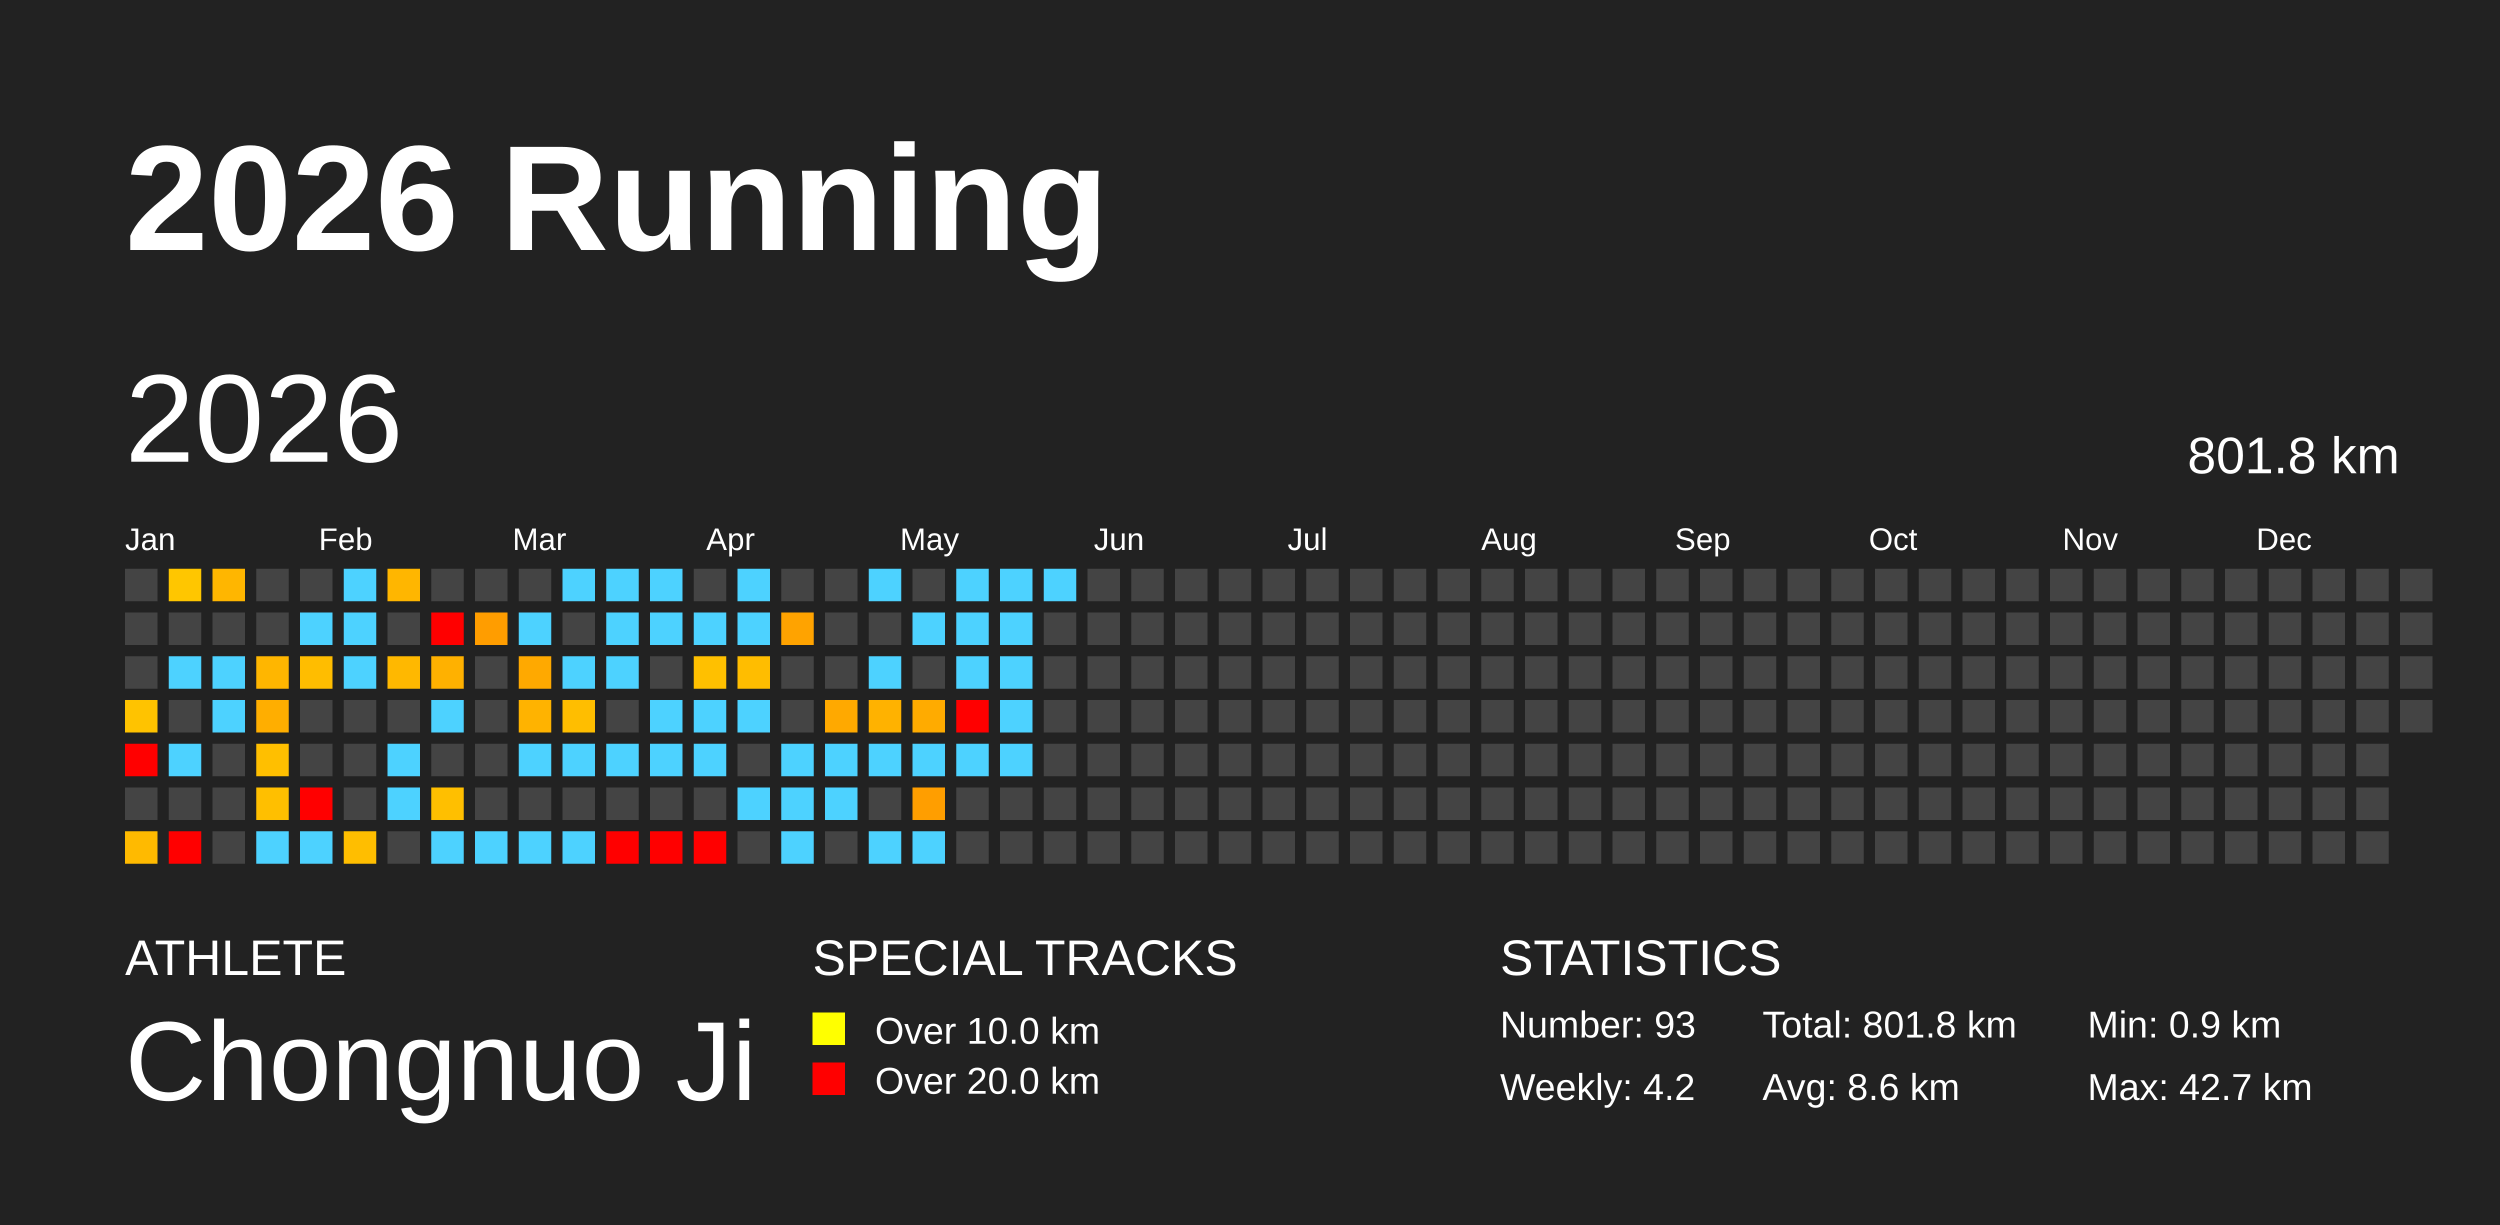
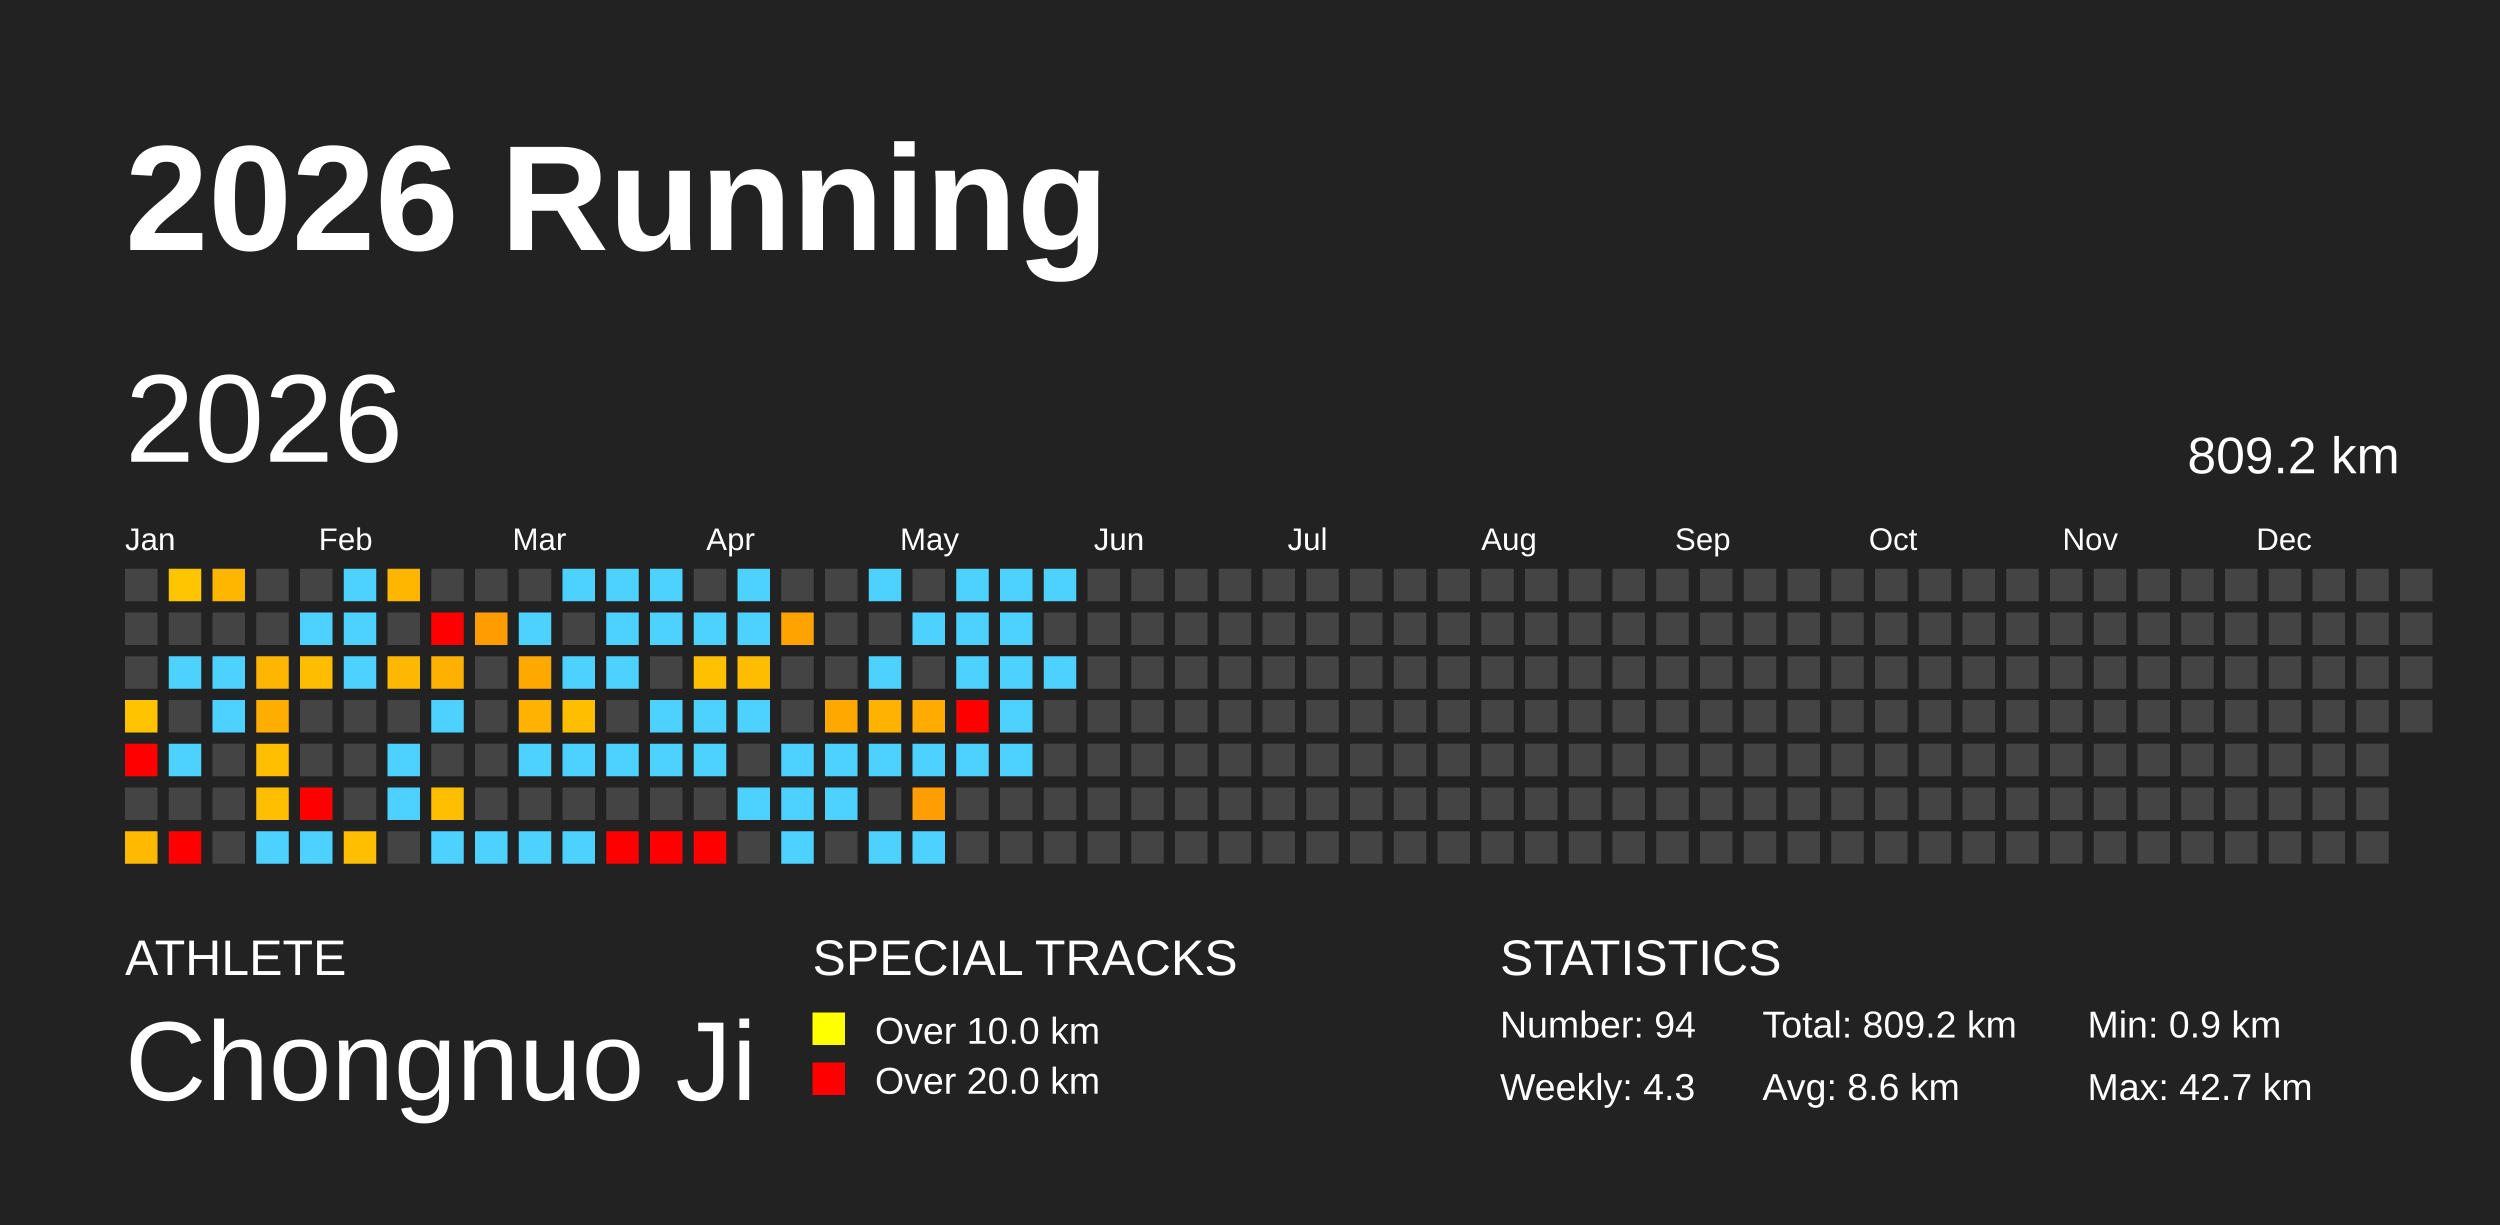
<svg xmlns="http://www.w3.org/2000/svg" baseProfile="full" height="98mm" version="1.1" viewBox="0,0,200,98" width="200mm">
  <defs />
  <rect fill="#222222" height="98" width="200" x="0" y="0" />
  <text fill="#FFFFFF" style="font-size:12px; font-family:Arial; font-weight:bold;" x="10" y="20">2026 Running</text>
  <text fill="#FFFFFF" style="font-size:4px; font-family:Arial" x="10" y="78">ATHLETE</text>
  <text fill="#FFFFFF" style="font-size:9px; font-family:Arial" x="10" y="88">Chongnuo Ji</text>
  <text fill="#FFFFFF" style="font-size:4px; font-family:Arial" x="65" y="78">SPECIAL TRACKS</text>
  <rect fill="yellow" height="2.6" width="2.6" x="65" y="81" />
  <text fill="#FFFFFF" style="font-size:3px; font-family:Arial" x="70" y="83.5">Over 10.0 km</text>
  <rect fill="red" height="2.6" width="2.6" x="65" y="85" />
  <text fill="#FFFFFF" style="font-size:3px; font-family:Arial" x="70" y="87.5">Over 20.0 km</text>
  <text fill="#FFFFFF" style="font-size:4px; font-family:Arial" x="120" y="78">STATISTICS</text>
-   <text fill="#FFFFFF" style="font-size:3px; font-family:Arial" x="120" y="83">Number: 93</text>
-   <text fill="#FFFFFF" style="font-size:3px; font-family:Arial" x="120" y="88">Weekly: 4.2</text>
-   <text fill="#FFFFFF" style="font-size:3px; font-family:Arial" x="141" y="83">Total: 801.8 km</text>
+   <text fill="#FFFFFF" style="font-size:3px; font-family:Arial" x="120" y="83">Number: 94</text>
+   <text fill="#FFFFFF" style="font-size:3px; font-family:Arial" x="120" y="88">Weekly: 4.3</text>
+   <text fill="#FFFFFF" style="font-size:3px; font-family:Arial" x="141" y="83">Total: 809.2 km</text>
  <text fill="#FFFFFF" style="font-size:3px; font-family:Arial" x="141" y="88">Avg: 8.6 km</text>
  <text fill="#FFFFFF" style="font-size:3px; font-family:Arial" x="167" y="83">Min: 0.9 km</text>
  <text fill="#FFFFFF" style="font-size:3px; font-family:Arial" x="167" y="88">Max: 42.7 km</text>
  <text dominant-baseline="hanging" fill="#FFFFFF" style="font-size:10.0px; font-family:Arial;" x="10" y="30">2026</text>
-   <text dominant-baseline="hanging" fill="#FFFFFF" style="font-size:4.125px; font-family:Arial;" x="175" y="35">801.8 km</text>
+   <text dominant-baseline="hanging" fill="#FFFFFF" style="font-size:4.125px; font-family:Arial;" x="175" y="35">809.2 km</text>
  <text fill="#FFFFFF" style="font-size:2.5px; font-family:Arial" x="10.0" y="44">Jan</text>
  <text fill="#FFFFFF" style="font-size:2.5px; font-family:Arial" x="25.5" y="44">Feb</text>
  <text fill="#FFFFFF" style="font-size:2.5px; font-family:Arial" x="41.0" y="44">Mar</text>
  <text fill="#FFFFFF" style="font-size:2.5px; font-family:Arial" x="56.5" y="44">Apr</text>
  <text fill="#FFFFFF" style="font-size:2.5px; font-family:Arial" x="72.0" y="44">May</text>
  <text fill="#FFFFFF" style="font-size:2.5px; font-family:Arial" x="87.5" y="44">Jun</text>
  <text fill="#FFFFFF" style="font-size:2.5px; font-family:Arial" x="103.0" y="44">Jul</text>
  <text fill="#FFFFFF" style="font-size:2.5px; font-family:Arial" x="118.5" y="44">Aug</text>
  <text fill="#FFFFFF" style="font-size:2.5px; font-family:Arial" x="134.0" y="44">Sep</text>
  <text fill="#FFFFFF" style="font-size:2.5px; font-family:Arial" x="149.5" y="44">Oct</text>
  <text fill="#FFFFFF" style="font-size:2.5px; font-family:Arial" x="165.0" y="44">Nov</text>
  <text fill="#FFFFFF" style="font-size:2.5px; font-family:Arial" x="180.5" y="44">Dec</text>
  <rect fill="#444444" height="2.6" width="2.6" x="10.0" y="45.5" />
  <rect fill="#444444" height="2.6" width="2.6" x="10.0" y="49.0" />
  <rect fill="#444444" height="2.6" width="2.6" x="10.0" y="52.5" />
  <rect fill="#ffc300" height="2.6" width="2.6" x="10.0" y="56.0" />
  <rect fill="red" height="2.6" width="2.6" x="10.0" y="59.5" />
  <rect fill="#444444" height="2.6" width="2.6" x="10.0" y="63.0" />
  <rect fill="#ffba00" height="2.6" width="2.6" x="10.0" y="66.5" />
  <rect fill="#ffc600" height="2.6" width="2.6" x="13.5" y="45.5" />
  <rect fill="#444444" height="2.6" width="2.6" x="13.5" y="49.0" />
  <rect fill="#4dd2ff" height="2.6" width="2.6" x="13.5" y="52.5" />
  <rect fill="#444444" height="2.6" width="2.6" x="13.5" y="56.0" />
  <rect fill="#4dd2ff" height="2.6" width="2.6" x="13.5" y="59.5" />
  <rect fill="#444444" height="2.6" width="2.6" x="13.5" y="63.0" />
  <rect fill="red" height="2.6" width="2.6" x="13.5" y="66.5" />
  <rect fill="#ffb600" height="2.6" width="2.6" x="17.0" y="45.5" />
  <rect fill="#444444" height="2.6" width="2.6" x="17.0" y="49.0" />
  <rect fill="#4dd2ff" height="2.6" width="2.6" x="17.0" y="52.5" />
  <rect fill="#4dd2ff" height="2.6" width="2.6" x="17.0" y="56.0" />
  <rect fill="#444444" height="2.6" width="2.6" x="17.0" y="59.5" />
  <rect fill="#444444" height="2.6" width="2.6" x="17.0" y="63.0" />
  <rect fill="#444444" height="2.6" width="2.6" x="17.0" y="66.5" />
  <rect fill="#444444" height="2.6" width="2.6" x="20.5" y="45.5" />
  <rect fill="#444444" height="2.6" width="2.6" x="20.5" y="49.0" />
  <rect fill="#ffb600" height="2.6" width="2.6" x="20.5" y="52.5" />
  <rect fill="#ffae00" height="2.6" width="2.6" x="20.5" y="56.0" />
  <rect fill="#ffbf00" height="2.6" width="2.6" x="20.5" y="59.5" />
  <rect fill="#ffbf00" height="2.6" width="2.6" x="20.5" y="63.0" />
  <rect fill="#4dd2ff" height="2.6" width="2.6" x="20.5" y="66.5" />
  <rect fill="#444444" height="2.6" width="2.6" x="24.0" y="45.5" />
  <rect fill="#4dd2ff" height="2.6" width="2.6" x="24.0" y="49.0" />
  <rect fill="#ffbd00" height="2.6" width="2.6" x="24.0" y="52.5" />
  <rect fill="#444444" height="2.6" width="2.6" x="24.0" y="56.0" />
  <rect fill="#444444" height="2.6" width="2.6" x="24.0" y="59.5" />
  <rect fill="red" height="2.6" width="2.6" x="24.0" y="63.0" />
  <rect fill="#4dd2ff" height="2.6" width="2.6" x="24.0" y="66.5" />
  <rect fill="#4dd2ff" height="2.6" width="2.6" x="27.5" y="45.5" />
  <rect fill="#4dd2ff" height="2.6" width="2.6" x="27.5" y="49.0" />
  <rect fill="#4dd2ff" height="2.6" width="2.6" x="27.5" y="52.5" />
  <rect fill="#444444" height="2.6" width="2.6" x="27.5" y="56.0" />
  <rect fill="#444444" height="2.6" width="2.6" x="27.5" y="59.5" />
  <rect fill="#444444" height="2.6" width="2.6" x="27.5" y="63.0" />
  <rect fill="#ffbe00" height="2.6" width="2.6" x="27.5" y="66.5" />
  <rect fill="#ffb600" height="2.6" width="2.6" x="31.0" y="45.5" />
  <rect fill="#444444" height="2.6" width="2.6" x="31.0" y="49.0" />
  <rect fill="#ffb800" height="2.6" width="2.6" x="31.0" y="52.5" />
  <rect fill="#444444" height="2.6" width="2.6" x="31.0" y="56.0" />
  <rect fill="#4dd2ff" height="2.6" width="2.6" x="31.0" y="59.5" />
  <rect fill="#4dd2ff" height="2.6" width="2.6" x="31.0" y="63.0" />
  <rect fill="#444444" height="2.6" width="2.6" x="31.0" y="66.5" />
  <rect fill="#444444" height="2.6" width="2.6" x="34.5" y="45.5" />
  <rect fill="red" height="2.6" width="2.6" x="34.5" y="49.0" />
  <rect fill="#ffb100" height="2.6" width="2.6" x="34.5" y="52.5" />
  <rect fill="#4dd2ff" height="2.6" width="2.6" x="34.5" y="56.0" />
  <rect fill="#444444" height="2.6" width="2.6" x="34.5" y="59.5" />
  <rect fill="#ffbf00" height="2.6" width="2.6" x="34.5" y="63.0" />
  <rect fill="#4dd2ff" height="2.6" width="2.6" x="34.5" y="66.5" />
  <rect fill="#444444" height="2.6" width="2.6" x="38.0" y="45.5" />
  <rect fill="#ff9d00" height="2.6" width="2.6" x="38.0" y="49.0" />
  <rect fill="#444444" height="2.6" width="2.6" x="38.0" y="52.5" />
  <rect fill="#444444" height="2.6" width="2.6" x="38.0" y="56.0" />
  <rect fill="#444444" height="2.6" width="2.6" x="38.0" y="59.5" />
  <rect fill="#444444" height="2.6" width="2.6" x="38.0" y="63.0" />
  <rect fill="#4dd2ff" height="2.6" width="2.6" x="38.0" y="66.5" />
  <rect fill="#444444" height="2.6" width="2.6" x="41.5" y="45.5" />
  <rect fill="#4dd2ff" height="2.6" width="2.6" x="41.5" y="49.0" />
  <rect fill="#ffa900" height="2.6" width="2.6" x="41.5" y="52.5" />
  <rect fill="#ffb300" height="2.6" width="2.6" x="41.5" y="56.0" />
  <rect fill="#4dd2ff" height="2.6" width="2.6" x="41.5" y="59.5" />
  <rect fill="#444444" height="2.6" width="2.6" x="41.5" y="63.0" />
  <rect fill="#4dd2ff" height="2.6" width="2.6" x="41.5" y="66.5" />
  <rect fill="#4dd2ff" height="2.6" width="2.6" x="45.0" y="45.5" />
  <rect fill="#444444" height="2.6" width="2.6" x="45.0" y="49.0" />
  <rect fill="#4dd2ff" height="2.6" width="2.6" x="45.0" y="52.5" />
  <rect fill="#ffbe00" height="2.6" width="2.6" x="45.0" y="56.0" />
  <rect fill="#4dd2ff" height="2.6" width="2.6" x="45.0" y="59.5" />
  <rect fill="#444444" height="2.6" width="2.6" x="45.0" y="63.0" />
  <rect fill="#4dd2ff" height="2.6" width="2.6" x="45.0" y="66.5" />
  <rect fill="#4dd2ff" height="2.6" width="2.6" x="48.5" y="45.5" />
  <rect fill="#4dd2ff" height="2.6" width="2.6" x="48.5" y="49.0" />
  <rect fill="#4dd2ff" height="2.6" width="2.6" x="48.5" y="52.5" />
  <rect fill="#444444" height="2.6" width="2.6" x="48.5" y="56.0" />
  <rect fill="#4dd2ff" height="2.6" width="2.6" x="48.5" y="59.5" />
  <rect fill="#444444" height="2.6" width="2.6" x="48.5" y="63.0" />
  <rect fill="red" height="2.6" width="2.6" x="48.5" y="66.5" />
  <rect fill="#4dd2ff" height="2.6" width="2.6" x="52.0" y="45.5" />
  <rect fill="#4dd2ff" height="2.6" width="2.6" x="52.0" y="49.0" />
  <rect fill="#444444" height="2.6" width="2.6" x="52.0" y="52.5" />
  <rect fill="#4dd2ff" height="2.6" width="2.6" x="52.0" y="56.0" />
  <rect fill="#4dd2ff" height="2.6" width="2.6" x="52.0" y="59.5" />
  <rect fill="#444444" height="2.6" width="2.6" x="52.0" y="63.0" />
  <rect fill="red" height="2.6" width="2.6" x="52.0" y="66.5" />
  <rect fill="#444444" height="2.6" width="2.6" x="55.5" y="45.5" />
  <rect fill="#4dd2ff" height="2.6" width="2.6" x="55.5" y="49.0" />
  <rect fill="#ffc000" height="2.6" width="2.6" x="55.5" y="52.5" />
  <rect fill="#4dd2ff" height="2.6" width="2.6" x="55.5" y="56.0" />
  <rect fill="#4dd2ff" height="2.6" width="2.6" x="55.5" y="59.5" />
  <rect fill="#444444" height="2.6" width="2.6" x="55.5" y="63.0" />
  <rect fill="red" height="2.6" width="2.6" x="55.5" y="66.5" />
  <rect fill="#4dd2ff" height="2.6" width="2.6" x="59.0" y="45.5" />
  <rect fill="#4dd2ff" height="2.6" width="2.6" x="59.0" y="49.0" />
  <rect fill="#ffbd00" height="2.6" width="2.6" x="59.0" y="52.5" />
  <rect fill="#4dd2ff" height="2.6" width="2.6" x="59.0" y="56.0" />
  <rect fill="#444444" height="2.6" width="2.6" x="59.0" y="59.5" />
  <rect fill="#4dd2ff" height="2.6" width="2.6" x="59.0" y="63.0" />
  <rect fill="#444444" height="2.6" width="2.6" x="59.0" y="66.5" />
  <rect fill="#444444" height="2.6" width="2.6" x="62.5" y="45.5" />
  <rect fill="#ffa300" height="2.6" width="2.6" x="62.5" y="49.0" />
  <rect fill="#444444" height="2.6" width="2.6" x="62.5" y="52.5" />
  <rect fill="#444444" height="2.6" width="2.6" x="62.5" y="56.0" />
  <rect fill="#4dd2ff" height="2.6" width="2.6" x="62.5" y="59.5" />
  <rect fill="#4dd2ff" height="2.6" width="2.6" x="62.5" y="63.0" />
  <rect fill="#4dd2ff" height="2.6" width="2.6" x="62.5" y="66.5" />
  <rect fill="#444444" height="2.6" width="2.6" x="66.0" y="45.5" />
  <rect fill="#444444" height="2.6" width="2.6" x="66.0" y="49.0" />
  <rect fill="#444444" height="2.6" width="2.6" x="66.0" y="52.5" />
  <rect fill="#ffa900" height="2.6" width="2.6" x="66.0" y="56.0" />
  <rect fill="#4dd2ff" height="2.6" width="2.6" x="66.0" y="59.5" />
  <rect fill="#4dd2ff" height="2.6" width="2.6" x="66.0" y="63.0" />
  <rect fill="#444444" height="2.6" width="2.6" x="66.0" y="66.5" />
  <rect fill="#4dd2ff" height="2.6" width="2.6" x="69.5" y="45.5" />
  <rect fill="#444444" height="2.6" width="2.6" x="69.5" y="49.0" />
  <rect fill="#4dd2ff" height="2.6" width="2.6" x="69.5" y="52.5" />
  <rect fill="#ffb200" height="2.6" width="2.6" x="69.5" y="56.0" />
  <rect fill="#4dd2ff" height="2.6" width="2.6" x="69.5" y="59.5" />
  <rect fill="#444444" height="2.6" width="2.6" x="69.5" y="63.0" />
  <rect fill="#4dd2ff" height="2.6" width="2.6" x="69.5" y="66.5" />
  <rect fill="#444444" height="2.6" width="2.6" x="73.0" y="45.5" />
  <rect fill="#4dd2ff" height="2.6" width="2.6" x="73.0" y="49.0" />
  <rect fill="#444444" height="2.6" width="2.6" x="73.0" y="52.5" />
  <rect fill="#ffab00" height="2.6" width="2.6" x="73.0" y="56.0" />
  <rect fill="#4dd2ff" height="2.6" width="2.6" x="73.0" y="59.5" />
  <rect fill="#ff9e00" height="2.6" width="2.6" x="73.0" y="63.0" />
  <rect fill="#4dd2ff" height="2.6" width="2.6" x="73.0" y="66.5" />
  <rect fill="#4dd2ff" height="2.6" width="2.6" x="76.5" y="45.5" />
  <rect fill="#4dd2ff" height="2.6" width="2.6" x="76.5" y="49.0" />
  <rect fill="#4dd2ff" height="2.6" width="2.6" x="76.5" y="52.5" />
  <rect fill="red" height="2.6" width="2.6" x="76.5" y="56.0" />
  <rect fill="#4dd2ff" height="2.6" width="2.6" x="76.5" y="59.5" />
  <rect fill="#444444" height="2.6" width="2.6" x="76.5" y="63.0" />
  <rect fill="#444444" height="2.6" width="2.6" x="76.5" y="66.5" />
  <rect fill="#4dd2ff" height="2.6" width="2.6" x="80.0" y="45.5" />
  <rect fill="#4dd2ff" height="2.6" width="2.6" x="80.0" y="49.0" />
  <rect fill="#4dd2ff" height="2.6" width="2.6" x="80.0" y="52.5" />
  <rect fill="#4dd2ff" height="2.6" width="2.6" x="80.0" y="56.0" />
  <rect fill="#4dd2ff" height="2.6" width="2.6" x="80.0" y="59.5" />
  <rect fill="#444444" height="2.6" width="2.6" x="80.0" y="63.0" />
  <rect fill="#444444" height="2.6" width="2.6" x="80.0" y="66.5" />
  <rect fill="#4dd2ff" height="2.6" width="2.6" x="83.5" y="45.5" />
  <rect fill="#444444" height="2.6" width="2.6" x="83.5" y="49.0" />
-   <rect fill="#444444" height="2.6" width="2.6" x="83.5" y="52.5" />
+   <rect fill="#4dd2ff" height="2.6" width="2.6" x="83.5" y="52.5" />
  <rect fill="#444444" height="2.6" width="2.6" x="83.5" y="56.0" />
  <rect fill="#444444" height="2.6" width="2.6" x="83.5" y="59.5" />
  <rect fill="#444444" height="2.6" width="2.6" x="83.5" y="63.0" />
  <rect fill="#444444" height="2.6" width="2.6" x="83.5" y="66.5" />
  <rect fill="#444444" height="2.6" width="2.6" x="87.0" y="45.5" />
  <rect fill="#444444" height="2.6" width="2.6" x="87.0" y="49.0" />
  <rect fill="#444444" height="2.6" width="2.6" x="87.0" y="52.5" />
  <rect fill="#444444" height="2.6" width="2.6" x="87.0" y="56.0" />
  <rect fill="#444444" height="2.6" width="2.6" x="87.0" y="59.5" />
  <rect fill="#444444" height="2.6" width="2.6" x="87.0" y="63.0" />
  <rect fill="#444444" height="2.6" width="2.6" x="87.0" y="66.5" />
  <rect fill="#444444" height="2.6" width="2.6" x="90.5" y="45.5" />
  <rect fill="#444444" height="2.6" width="2.6" x="90.5" y="49.0" />
  <rect fill="#444444" height="2.6" width="2.6" x="90.5" y="52.5" />
  <rect fill="#444444" height="2.6" width="2.6" x="90.5" y="56.0" />
  <rect fill="#444444" height="2.6" width="2.6" x="90.5" y="59.5" />
  <rect fill="#444444" height="2.6" width="2.6" x="90.5" y="63.0" />
  <rect fill="#444444" height="2.6" width="2.6" x="90.5" y="66.5" />
  <rect fill="#444444" height="2.6" width="2.6" x="94.0" y="45.5" />
  <rect fill="#444444" height="2.6" width="2.6" x="94.0" y="49.0" />
  <rect fill="#444444" height="2.6" width="2.6" x="94.0" y="52.5" />
  <rect fill="#444444" height="2.6" width="2.6" x="94.0" y="56.0" />
  <rect fill="#444444" height="2.6" width="2.6" x="94.0" y="59.5" />
  <rect fill="#444444" height="2.6" width="2.6" x="94.0" y="63.0" />
  <rect fill="#444444" height="2.6" width="2.6" x="94.0" y="66.5" />
  <rect fill="#444444" height="2.6" width="2.6" x="97.5" y="45.5" />
  <rect fill="#444444" height="2.6" width="2.6" x="97.5" y="49.0" />
  <rect fill="#444444" height="2.6" width="2.6" x="97.5" y="52.5" />
  <rect fill="#444444" height="2.6" width="2.6" x="97.5" y="56.0" />
  <rect fill="#444444" height="2.6" width="2.6" x="97.5" y="59.5" />
  <rect fill="#444444" height="2.6" width="2.6" x="97.5" y="63.0" />
  <rect fill="#444444" height="2.6" width="2.6" x="97.5" y="66.5" />
  <rect fill="#444444" height="2.6" width="2.6" x="101.0" y="45.5" />
  <rect fill="#444444" height="2.6" width="2.6" x="101.0" y="49.0" />
  <rect fill="#444444" height="2.6" width="2.6" x="101.0" y="52.5" />
  <rect fill="#444444" height="2.6" width="2.6" x="101.0" y="56.0" />
  <rect fill="#444444" height="2.6" width="2.6" x="101.0" y="59.5" />
  <rect fill="#444444" height="2.6" width="2.6" x="101.0" y="63.0" />
  <rect fill="#444444" height="2.6" width="2.6" x="101.0" y="66.5" />
  <rect fill="#444444" height="2.6" width="2.6" x="104.5" y="45.5" />
  <rect fill="#444444" height="2.6" width="2.6" x="104.5" y="49.0" />
  <rect fill="#444444" height="2.6" width="2.6" x="104.5" y="52.5" />
  <rect fill="#444444" height="2.6" width="2.6" x="104.5" y="56.0" />
  <rect fill="#444444" height="2.6" width="2.6" x="104.5" y="59.5" />
  <rect fill="#444444" height="2.6" width="2.6" x="104.5" y="63.0" />
  <rect fill="#444444" height="2.6" width="2.6" x="104.5" y="66.5" />
  <rect fill="#444444" height="2.6" width="2.6" x="108.0" y="45.5" />
  <rect fill="#444444" height="2.6" width="2.6" x="108.0" y="49.0" />
  <rect fill="#444444" height="2.6" width="2.6" x="108.0" y="52.5" />
  <rect fill="#444444" height="2.6" width="2.6" x="108.0" y="56.0" />
  <rect fill="#444444" height="2.6" width="2.6" x="108.0" y="59.5" />
  <rect fill="#444444" height="2.6" width="2.6" x="108.0" y="63.0" />
  <rect fill="#444444" height="2.6" width="2.6" x="108.0" y="66.5" />
  <rect fill="#444444" height="2.6" width="2.6" x="111.5" y="45.5" />
  <rect fill="#444444" height="2.6" width="2.6" x="111.5" y="49.0" />
  <rect fill="#444444" height="2.6" width="2.6" x="111.5" y="52.5" />
  <rect fill="#444444" height="2.6" width="2.6" x="111.5" y="56.0" />
  <rect fill="#444444" height="2.6" width="2.6" x="111.5" y="59.5" />
  <rect fill="#444444" height="2.6" width="2.6" x="111.5" y="63.0" />
  <rect fill="#444444" height="2.6" width="2.6" x="111.5" y="66.5" />
  <rect fill="#444444" height="2.6" width="2.6" x="115.0" y="45.5" />
  <rect fill="#444444" height="2.6" width="2.6" x="115.0" y="49.0" />
  <rect fill="#444444" height="2.6" width="2.6" x="115.0" y="52.5" />
  <rect fill="#444444" height="2.6" width="2.6" x="115.0" y="56.0" />
  <rect fill="#444444" height="2.6" width="2.6" x="115.0" y="59.5" />
  <rect fill="#444444" height="2.6" width="2.6" x="115.0" y="63.0" />
  <rect fill="#444444" height="2.6" width="2.6" x="115.0" y="66.5" />
  <rect fill="#444444" height="2.6" width="2.6" x="118.5" y="45.5" />
  <rect fill="#444444" height="2.6" width="2.6" x="118.5" y="49.0" />
  <rect fill="#444444" height="2.6" width="2.6" x="118.5" y="52.5" />
  <rect fill="#444444" height="2.6" width="2.6" x="118.5" y="56.0" />
  <rect fill="#444444" height="2.6" width="2.6" x="118.5" y="59.5" />
  <rect fill="#444444" height="2.6" width="2.6" x="118.5" y="63.0" />
  <rect fill="#444444" height="2.6" width="2.6" x="118.5" y="66.5" />
  <rect fill="#444444" height="2.6" width="2.6" x="122.0" y="45.5" />
  <rect fill="#444444" height="2.6" width="2.6" x="122.0" y="49.0" />
  <rect fill="#444444" height="2.6" width="2.6" x="122.0" y="52.5" />
  <rect fill="#444444" height="2.6" width="2.6" x="122.0" y="56.0" />
  <rect fill="#444444" height="2.6" width="2.6" x="122.0" y="59.5" />
  <rect fill="#444444" height="2.6" width="2.6" x="122.0" y="63.0" />
  <rect fill="#444444" height="2.6" width="2.6" x="122.0" y="66.5" />
  <rect fill="#444444" height="2.6" width="2.6" x="125.5" y="45.5" />
  <rect fill="#444444" height="2.6" width="2.6" x="125.5" y="49.0" />
  <rect fill="#444444" height="2.6" width="2.6" x="125.5" y="52.5" />
  <rect fill="#444444" height="2.6" width="2.6" x="125.5" y="56.0" />
  <rect fill="#444444" height="2.6" width="2.6" x="125.5" y="59.5" />
  <rect fill="#444444" height="2.6" width="2.6" x="125.5" y="63.0" />
  <rect fill="#444444" height="2.6" width="2.6" x="125.5" y="66.5" />
  <rect fill="#444444" height="2.6" width="2.6" x="129.0" y="45.5" />
  <rect fill="#444444" height="2.6" width="2.6" x="129.0" y="49.0" />
  <rect fill="#444444" height="2.6" width="2.6" x="129.0" y="52.5" />
  <rect fill="#444444" height="2.6" width="2.6" x="129.0" y="56.0" />
  <rect fill="#444444" height="2.6" width="2.6" x="129.0" y="59.5" />
  <rect fill="#444444" height="2.6" width="2.6" x="129.0" y="63.0" />
  <rect fill="#444444" height="2.6" width="2.6" x="129.0" y="66.5" />
  <rect fill="#444444" height="2.6" width="2.6" x="132.5" y="45.5" />
  <rect fill="#444444" height="2.6" width="2.6" x="132.5" y="49.0" />
  <rect fill="#444444" height="2.6" width="2.6" x="132.5" y="52.5" />
  <rect fill="#444444" height="2.6" width="2.6" x="132.5" y="56.0" />
  <rect fill="#444444" height="2.6" width="2.6" x="132.5" y="59.5" />
  <rect fill="#444444" height="2.6" width="2.6" x="132.5" y="63.0" />
  <rect fill="#444444" height="2.6" width="2.6" x="132.5" y="66.5" />
  <rect fill="#444444" height="2.6" width="2.6" x="136.0" y="45.5" />
  <rect fill="#444444" height="2.6" width="2.6" x="136.0" y="49.0" />
  <rect fill="#444444" height="2.6" width="2.6" x="136.0" y="52.5" />
  <rect fill="#444444" height="2.6" width="2.6" x="136.0" y="56.0" />
  <rect fill="#444444" height="2.6" width="2.6" x="136.0" y="59.5" />
  <rect fill="#444444" height="2.6" width="2.6" x="136.0" y="63.0" />
  <rect fill="#444444" height="2.6" width="2.6" x="136.0" y="66.5" />
  <rect fill="#444444" height="2.6" width="2.6" x="139.5" y="45.5" />
  <rect fill="#444444" height="2.6" width="2.6" x="139.5" y="49.0" />
  <rect fill="#444444" height="2.6" width="2.6" x="139.5" y="52.5" />
  <rect fill="#444444" height="2.6" width="2.6" x="139.5" y="56.0" />
  <rect fill="#444444" height="2.6" width="2.6" x="139.5" y="59.5" />
  <rect fill="#444444" height="2.6" width="2.6" x="139.5" y="63.0" />
  <rect fill="#444444" height="2.6" width="2.6" x="139.5" y="66.5" />
  <rect fill="#444444" height="2.6" width="2.6" x="143.0" y="45.5" />
  <rect fill="#444444" height="2.6" width="2.6" x="143.0" y="49.0" />
  <rect fill="#444444" height="2.6" width="2.6" x="143.0" y="52.5" />
  <rect fill="#444444" height="2.6" width="2.6" x="143.0" y="56.0" />
  <rect fill="#444444" height="2.6" width="2.6" x="143.0" y="59.5" />
  <rect fill="#444444" height="2.6" width="2.6" x="143.0" y="63.0" />
  <rect fill="#444444" height="2.6" width="2.6" x="143.0" y="66.5" />
  <rect fill="#444444" height="2.6" width="2.6" x="146.5" y="45.5" />
  <rect fill="#444444" height="2.6" width="2.6" x="146.5" y="49.0" />
  <rect fill="#444444" height="2.6" width="2.6" x="146.5" y="52.5" />
  <rect fill="#444444" height="2.6" width="2.6" x="146.5" y="56.0" />
  <rect fill="#444444" height="2.6" width="2.6" x="146.5" y="59.5" />
  <rect fill="#444444" height="2.6" width="2.6" x="146.5" y="63.0" />
  <rect fill="#444444" height="2.6" width="2.6" x="146.5" y="66.5" />
  <rect fill="#444444" height="2.6" width="2.6" x="150.0" y="45.5" />
  <rect fill="#444444" height="2.6" width="2.6" x="150.0" y="49.0" />
  <rect fill="#444444" height="2.6" width="2.6" x="150.0" y="52.5" />
  <rect fill="#444444" height="2.6" width="2.6" x="150.0" y="56.0" />
  <rect fill="#444444" height="2.6" width="2.6" x="150.0" y="59.5" />
  <rect fill="#444444" height="2.6" width="2.6" x="150.0" y="63.0" />
  <rect fill="#444444" height="2.6" width="2.6" x="150.0" y="66.5" />
  <rect fill="#444444" height="2.6" width="2.6" x="153.5" y="45.5" />
  <rect fill="#444444" height="2.6" width="2.6" x="153.5" y="49.0" />
  <rect fill="#444444" height="2.6" width="2.6" x="153.5" y="52.5" />
  <rect fill="#444444" height="2.6" width="2.6" x="153.5" y="56.0" />
  <rect fill="#444444" height="2.6" width="2.6" x="153.5" y="59.5" />
  <rect fill="#444444" height="2.6" width="2.6" x="153.5" y="63.0" />
  <rect fill="#444444" height="2.6" width="2.6" x="153.5" y="66.5" />
  <rect fill="#444444" height="2.6" width="2.6" x="157.0" y="45.5" />
  <rect fill="#444444" height="2.6" width="2.6" x="157.0" y="49.0" />
  <rect fill="#444444" height="2.6" width="2.6" x="157.0" y="52.5" />
  <rect fill="#444444" height="2.6" width="2.6" x="157.0" y="56.0" />
  <rect fill="#444444" height="2.6" width="2.6" x="157.0" y="59.5" />
  <rect fill="#444444" height="2.6" width="2.6" x="157.0" y="63.0" />
  <rect fill="#444444" height="2.6" width="2.6" x="157.0" y="66.5" />
  <rect fill="#444444" height="2.6" width="2.6" x="160.5" y="45.5" />
  <rect fill="#444444" height="2.6" width="2.6" x="160.5" y="49.0" />
  <rect fill="#444444" height="2.6" width="2.6" x="160.5" y="52.5" />
  <rect fill="#444444" height="2.6" width="2.6" x="160.5" y="56.0" />
  <rect fill="#444444" height="2.6" width="2.6" x="160.5" y="59.5" />
  <rect fill="#444444" height="2.6" width="2.6" x="160.5" y="63.0" />
  <rect fill="#444444" height="2.6" width="2.6" x="160.5" y="66.5" />
  <rect fill="#444444" height="2.6" width="2.6" x="164.0" y="45.5" />
  <rect fill="#444444" height="2.6" width="2.6" x="164.0" y="49.0" />
  <rect fill="#444444" height="2.6" width="2.6" x="164.0" y="52.5" />
  <rect fill="#444444" height="2.6" width="2.6" x="164.0" y="56.0" />
  <rect fill="#444444" height="2.6" width="2.6" x="164.0" y="59.5" />
  <rect fill="#444444" height="2.6" width="2.6" x="164.0" y="63.0" />
  <rect fill="#444444" height="2.6" width="2.6" x="164.0" y="66.5" />
  <rect fill="#444444" height="2.6" width="2.6" x="167.5" y="45.5" />
  <rect fill="#444444" height="2.6" width="2.6" x="167.5" y="49.0" />
  <rect fill="#444444" height="2.6" width="2.6" x="167.5" y="52.5" />
  <rect fill="#444444" height="2.6" width="2.6" x="167.5" y="56.0" />
  <rect fill="#444444" height="2.6" width="2.6" x="167.5" y="59.5" />
  <rect fill="#444444" height="2.6" width="2.6" x="167.5" y="63.0" />
  <rect fill="#444444" height="2.6" width="2.6" x="167.5" y="66.5" />
  <rect fill="#444444" height="2.6" width="2.6" x="171.0" y="45.5" />
  <rect fill="#444444" height="2.6" width="2.6" x="171.0" y="49.0" />
  <rect fill="#444444" height="2.6" width="2.6" x="171.0" y="52.5" />
  <rect fill="#444444" height="2.6" width="2.6" x="171.0" y="56.0" />
  <rect fill="#444444" height="2.6" width="2.6" x="171.0" y="59.5" />
  <rect fill="#444444" height="2.6" width="2.6" x="171.0" y="63.0" />
  <rect fill="#444444" height="2.6" width="2.6" x="171.0" y="66.5" />
  <rect fill="#444444" height="2.6" width="2.6" x="174.5" y="45.5" />
  <rect fill="#444444" height="2.6" width="2.6" x="174.5" y="49.0" />
  <rect fill="#444444" height="2.6" width="2.6" x="174.5" y="52.5" />
  <rect fill="#444444" height="2.6" width="2.6" x="174.5" y="56.0" />
  <rect fill="#444444" height="2.6" width="2.6" x="174.5" y="59.5" />
  <rect fill="#444444" height="2.6" width="2.6" x="174.5" y="63.0" />
  <rect fill="#444444" height="2.6" width="2.6" x="174.5" y="66.5" />
  <rect fill="#444444" height="2.6" width="2.6" x="178.0" y="45.5" />
  <rect fill="#444444" height="2.6" width="2.6" x="178.0" y="49.0" />
  <rect fill="#444444" height="2.6" width="2.6" x="178.0" y="52.5" />
  <rect fill="#444444" height="2.6" width="2.6" x="178.0" y="56.0" />
  <rect fill="#444444" height="2.6" width="2.6" x="178.0" y="59.5" />
  <rect fill="#444444" height="2.6" width="2.6" x="178.0" y="63.0" />
  <rect fill="#444444" height="2.6" width="2.6" x="178.0" y="66.5" />
  <rect fill="#444444" height="2.6" width="2.6" x="181.5" y="45.5" />
  <rect fill="#444444" height="2.6" width="2.6" x="181.5" y="49.0" />
  <rect fill="#444444" height="2.6" width="2.6" x="181.5" y="52.5" />
  <rect fill="#444444" height="2.6" width="2.6" x="181.5" y="56.0" />
  <rect fill="#444444" height="2.6" width="2.6" x="181.5" y="59.5" />
  <rect fill="#444444" height="2.6" width="2.6" x="181.5" y="63.0" />
  <rect fill="#444444" height="2.6" width="2.6" x="181.5" y="66.5" />
  <rect fill="#444444" height="2.6" width="2.6" x="185.0" y="45.5" />
  <rect fill="#444444" height="2.6" width="2.6" x="185.0" y="49.0" />
  <rect fill="#444444" height="2.6" width="2.6" x="185.0" y="52.5" />
  <rect fill="#444444" height="2.6" width="2.6" x="185.0" y="56.0" />
  <rect fill="#444444" height="2.6" width="2.6" x="185.0" y="59.5" />
  <rect fill="#444444" height="2.6" width="2.6" x="185.0" y="63.0" />
  <rect fill="#444444" height="2.6" width="2.6" x="185.0" y="66.5" />
  <rect fill="#444444" height="2.6" width="2.6" x="188.5" y="45.5" />
  <rect fill="#444444" height="2.6" width="2.6" x="188.5" y="49.0" />
  <rect fill="#444444" height="2.6" width="2.6" x="188.5" y="52.5" />
  <rect fill="#444444" height="2.6" width="2.6" x="188.5" y="56.0" />
  <rect fill="#444444" height="2.6" width="2.6" x="188.5" y="59.5" />
  <rect fill="#444444" height="2.6" width="2.6" x="188.5" y="63.0" />
  <rect fill="#444444" height="2.6" width="2.6" x="188.5" y="66.5" />
  <rect fill="#444444" height="2.6" width="2.6" x="192.0" y="45.5" />
  <rect fill="#444444" height="2.6" width="2.6" x="192.0" y="49.0" />
  <rect fill="#444444" height="2.6" width="2.6" x="192.0" y="52.5" />
  <rect fill="#444444" height="2.6" width="2.6" x="192.0" y="56.0" />
</svg>
